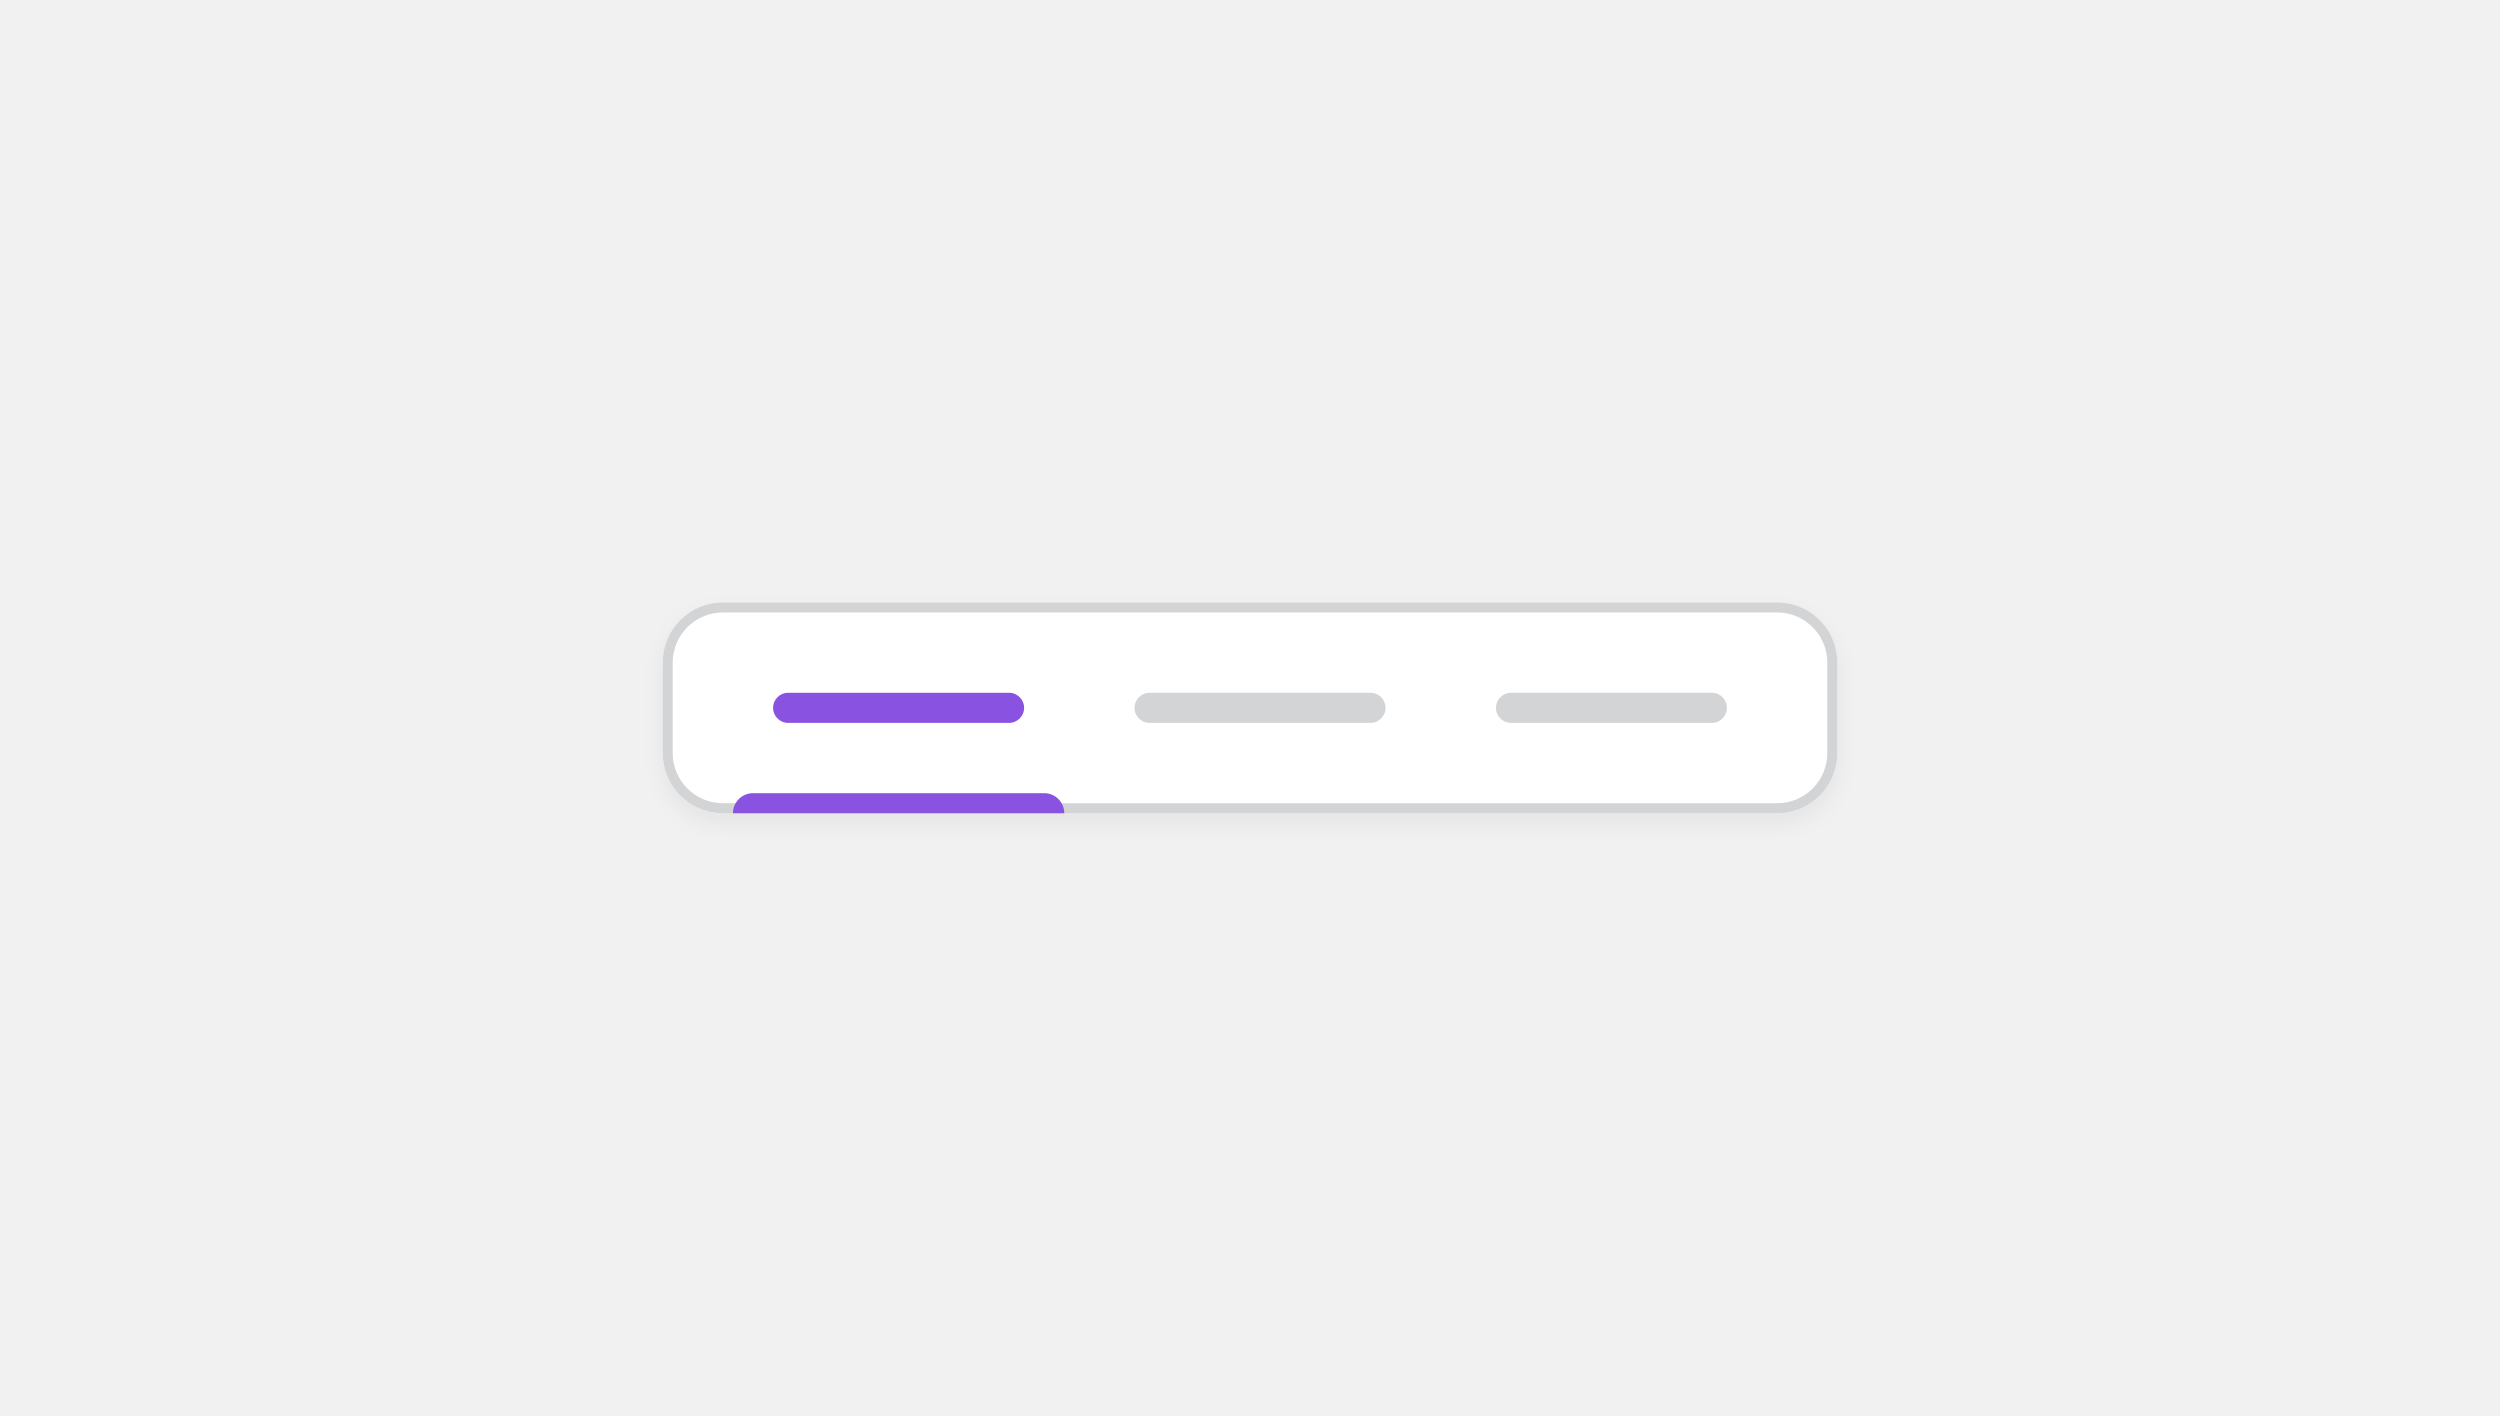
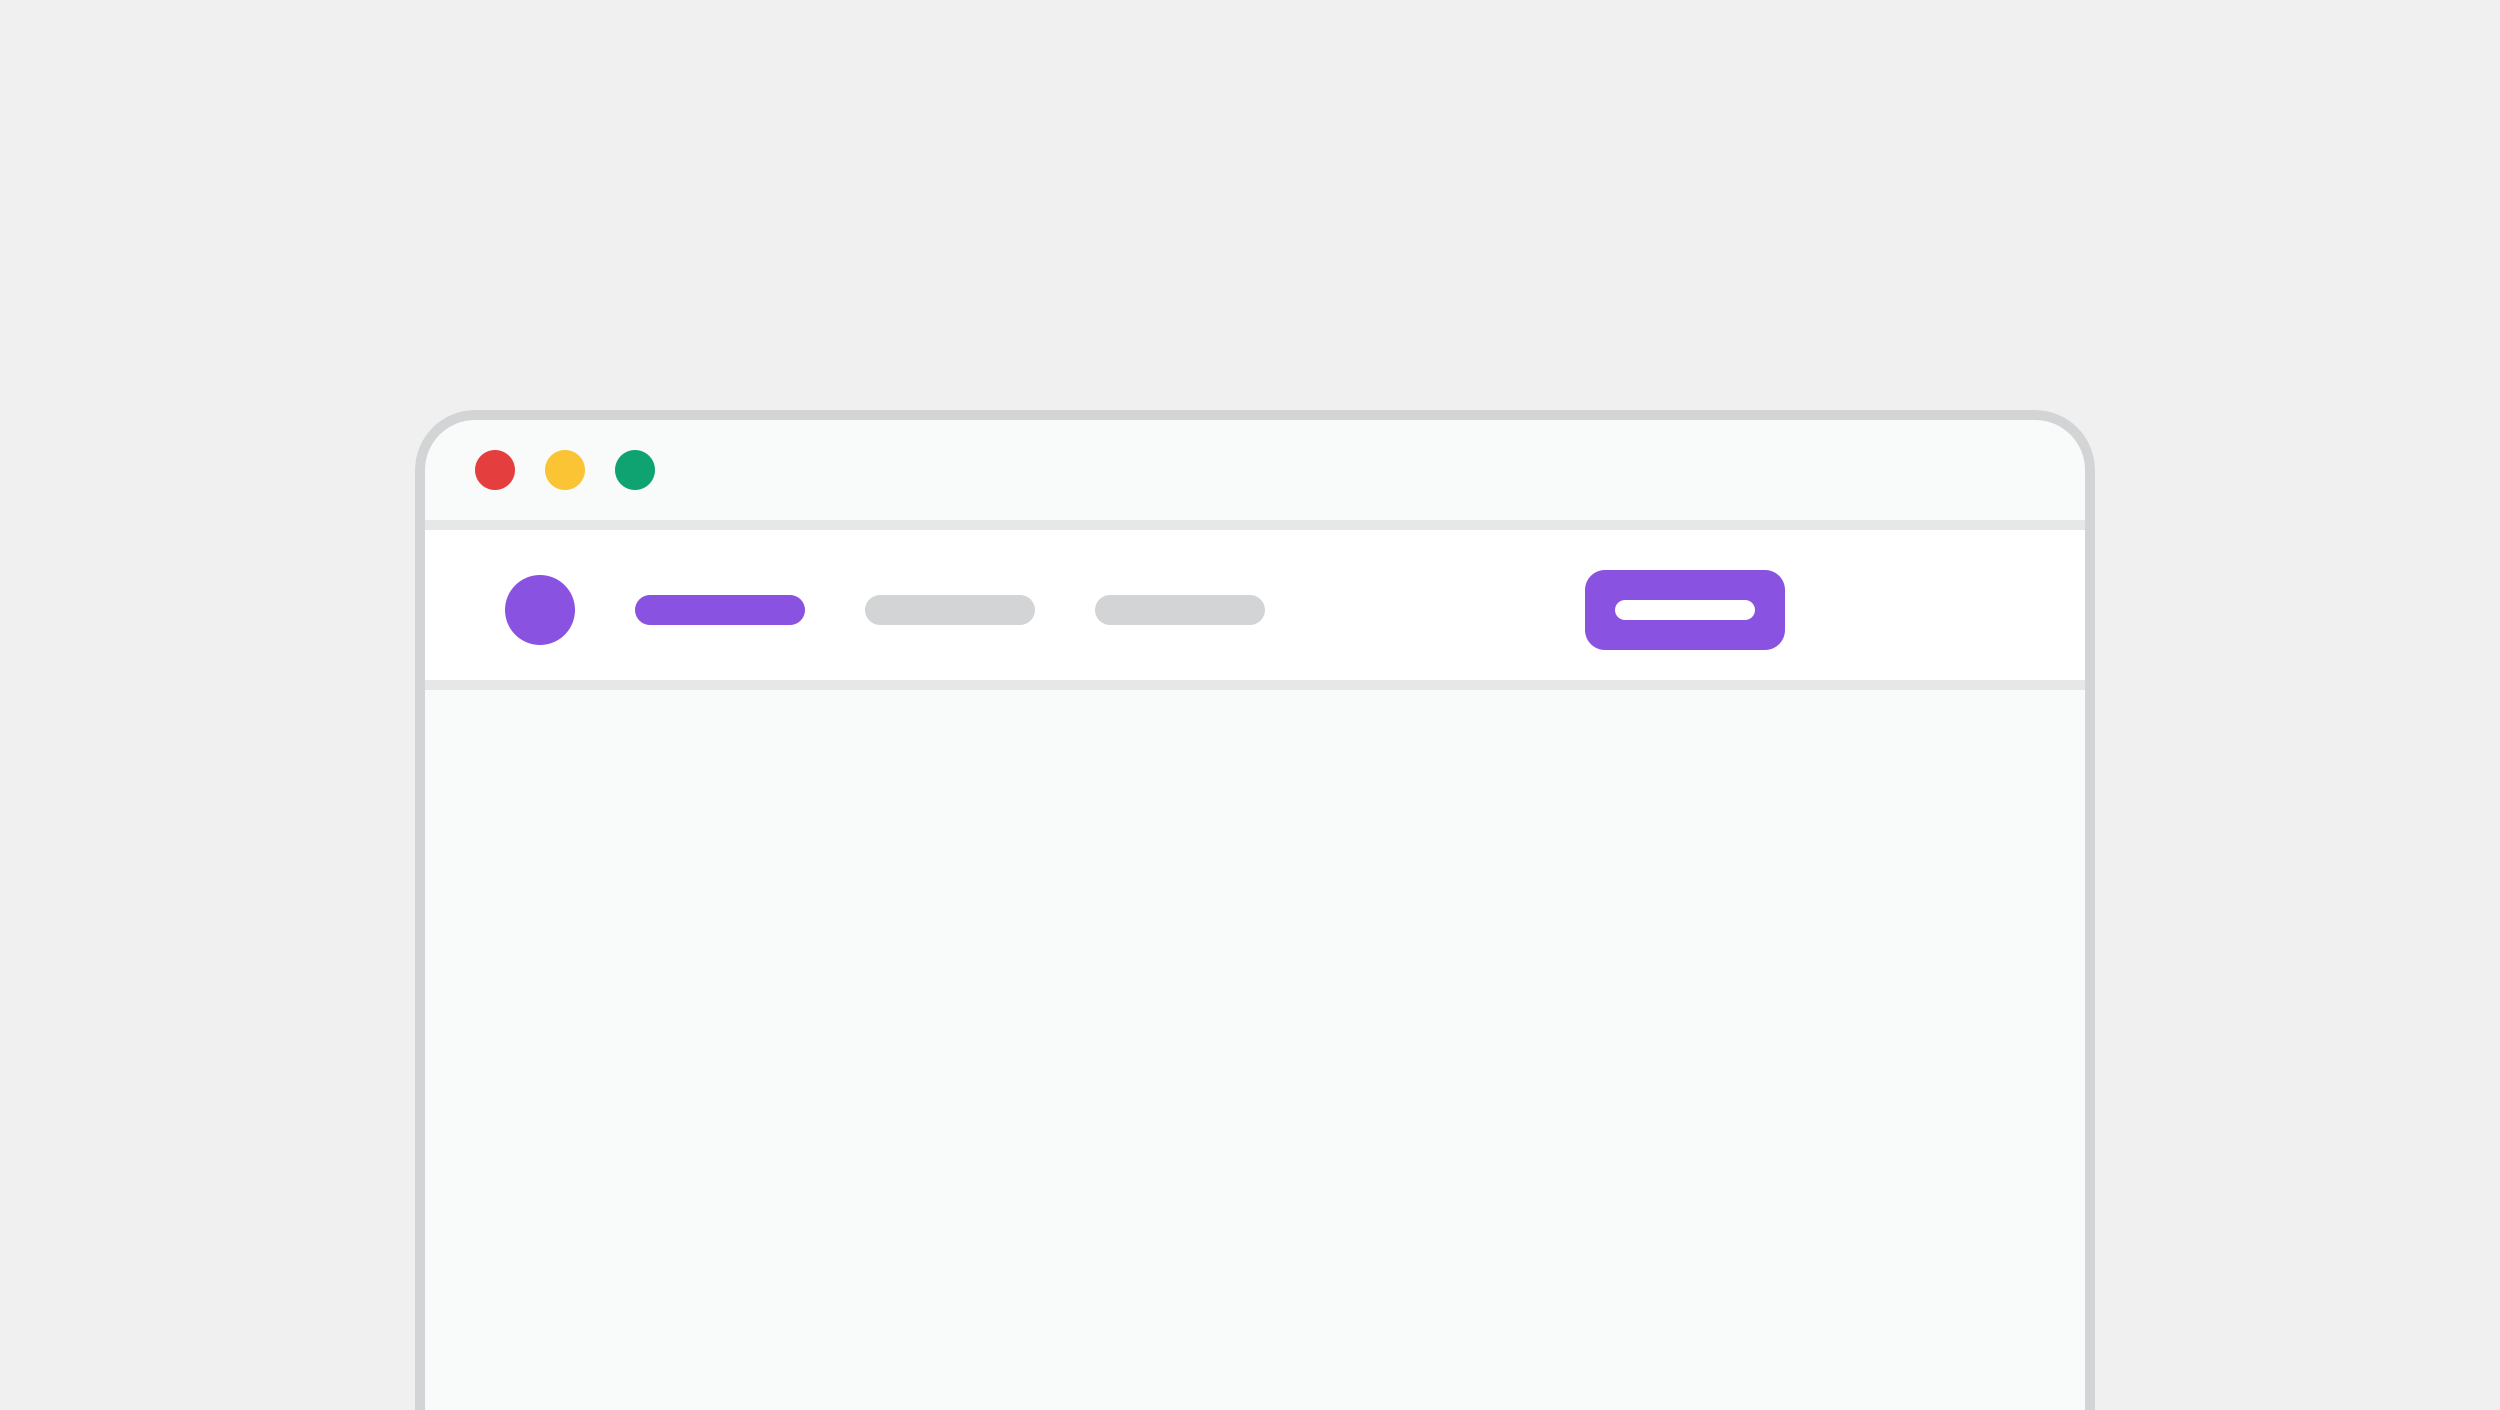
- <svg xmlns="http://www.w3.org/2000/svg" width="249" height="141" viewBox="0 0 249 141" fill="none">
-   <rect width="249" height="141" fill="#F1F1F2" />
-   <g filter="url(#filter0_d_4524_36126)">
-     <path d="M66 66C66 62.686 68.686 60 72 60H177C180.314 60 183 62.686 183 66V75C183 78.314 180.314 81 177 81H72C68.686 81 66 78.314 66 75V66Z" fill="white" />
-     <path d="M66.5 66C66.5 62.962 68.962 60.5 72 60.5H177C180.038 60.5 182.5 62.962 182.5 66V75C182.5 78.038 180.038 80.5 177 80.5H72C68.962 80.5 66.5 78.038 66.5 75V66Z" stroke="#D3D4D5" />
-     <rect x="77" y="69" width="25" height="3" rx="1.5" fill="#8952E0" />
-     <rect x="113" y="69" width="25" height="3" rx="1.5" fill="#D3D4D5" />
-     <rect x="149" y="69" width="23" height="3" rx="1.5" fill="#D3D4D5" />
-     <path d="M73 81C73 79.895 73.895 79 75 79H104C105.105 79 106 79.895 106 81H73Z" fill="#8952E0" />
+ <svg xmlns="http://www.w3.org/2000/svg" width="250" height="141" viewBox="0 0 250 141" fill="none">
+   <g clip-path="url(#clip0_4591_38024)">
+     <g clip-path="url(#clip1_4591_38024)">
+       <path d="M41.5 47C41.5 43.686 44.186 41 47.5 41H203.5C206.814 41 209.5 43.686 209.5 47V146C209.5 149.314 206.814 152 203.5 152H47.5C44.186 152 41.5 149.314 41.5 146V47Z" fill="#F9FAFA" />
+       <mask id="path-3-inside-1_4591_38024" fill="white">
+         <path d="M41.5 41H209.5V53H41.5V41Z" />
+       </mask>
+       <path d="M41.5 41H209.5V53H41.5V41Z" fill="#F9FAFA" />
+       <path d="M209.5 52H41.5V54H209.5V52Z" fill="#E7E7E8" mask="url(#path-3-inside-1_4591_38024)" />
+       <rect x="47.5" y="45" width="4" height="4" rx="2" fill="#E53E3E" />
+       <rect x="54.5" y="45" width="4" height="4" rx="2" fill="#FBC434" />
+       <rect x="61.5" y="45" width="4" height="4" rx="2" fill="#0EA371" />
+       <mask id="path-8-inside-2_4591_38024" fill="white">
+         <path d="M41.5 53H209.5V69H41.5V53Z" />
+       </mask>
+       <path d="M41.5 53H209.5V69H41.5V53Z" fill="white" />
+       <path d="M209.5 68H41.5V70H209.5V68Z" fill="#E7E7E8" mask="url(#path-8-inside-2_4591_38024)" />
+       <rect x="50.5" y="57.5" width="7" height="7" rx="3.5" fill="#8952E0" />
+       <rect x="63.5" y="59.5" width="17" height="3" rx="1.5" fill="#8952E0" />
+       <rect x="86.5" y="59.5" width="17" height="3" rx="1.5" fill="#D3D4D5" />
+       <rect x="109.5" y="59.5" width="17" height="3" rx="1.5" fill="#D3D4D5" />
+       <rect x="158.5" y="57" width="20" height="8" rx="2" fill="#8952E0" />
+       <rect x="161.5" y="60" width="14" height="2" rx="1" fill="white" />
+     </g>
+     <path d="M47.5 41.5H203.5C206.538 41.5 209 43.962 209 47V146C209 149.038 206.538 151.5 203.5 151.5H47.5C44.462 151.5 42 149.038 42 146V47C42 43.962 44.462 41.5 47.5 41.5Z" stroke="#D3D4D5" />
  </g>
  <defs>
-     <filter id="filter0_d_4524_36126" x="64" y="59" width="121" height="25" filterUnits="userSpaceOnUse" color-interpolation-filters="sRGB">
-       <feFlood flood-opacity="0" result="BackgroundImageFix" />
-       <feColorMatrix in="SourceAlpha" type="matrix" values="0 0 0 0 0 0 0 0 0 0 0 0 0 0 0 0 0 0 127 0" result="hardAlpha" />
-       <feOffset dy="1" />
-       <feGaussianBlur stdDeviation="1" />
-       <feColorMatrix type="matrix" values="0 0 0 0 0 0 0 0 0 0 0 0 0 0 0 0 0 0 0.05 0" />
-       <feBlend mode="normal" in2="BackgroundImageFix" result="effect1_dropShadow_4524_36126" />
-       <feBlend mode="normal" in="SourceGraphic" in2="effect1_dropShadow_4524_36126" result="shape" />
-     </filter>
+     <clipPath id="clip0_4591_38024">
+       <rect width="249" height="141" fill="white" transform="translate(0.5)" />
+     </clipPath>
+     <clipPath id="clip1_4591_38024">
+       <path d="M41.5 47C41.5 43.686 44.186 41 47.5 41H203.5C206.814 41 209.5 43.686 209.5 47V146C209.5 149.314 206.814 152 203.5 152H47.5C44.186 152 41.5 149.314 41.5 146V47Z" fill="white" />
+     </clipPath>
  </defs>
</svg>
